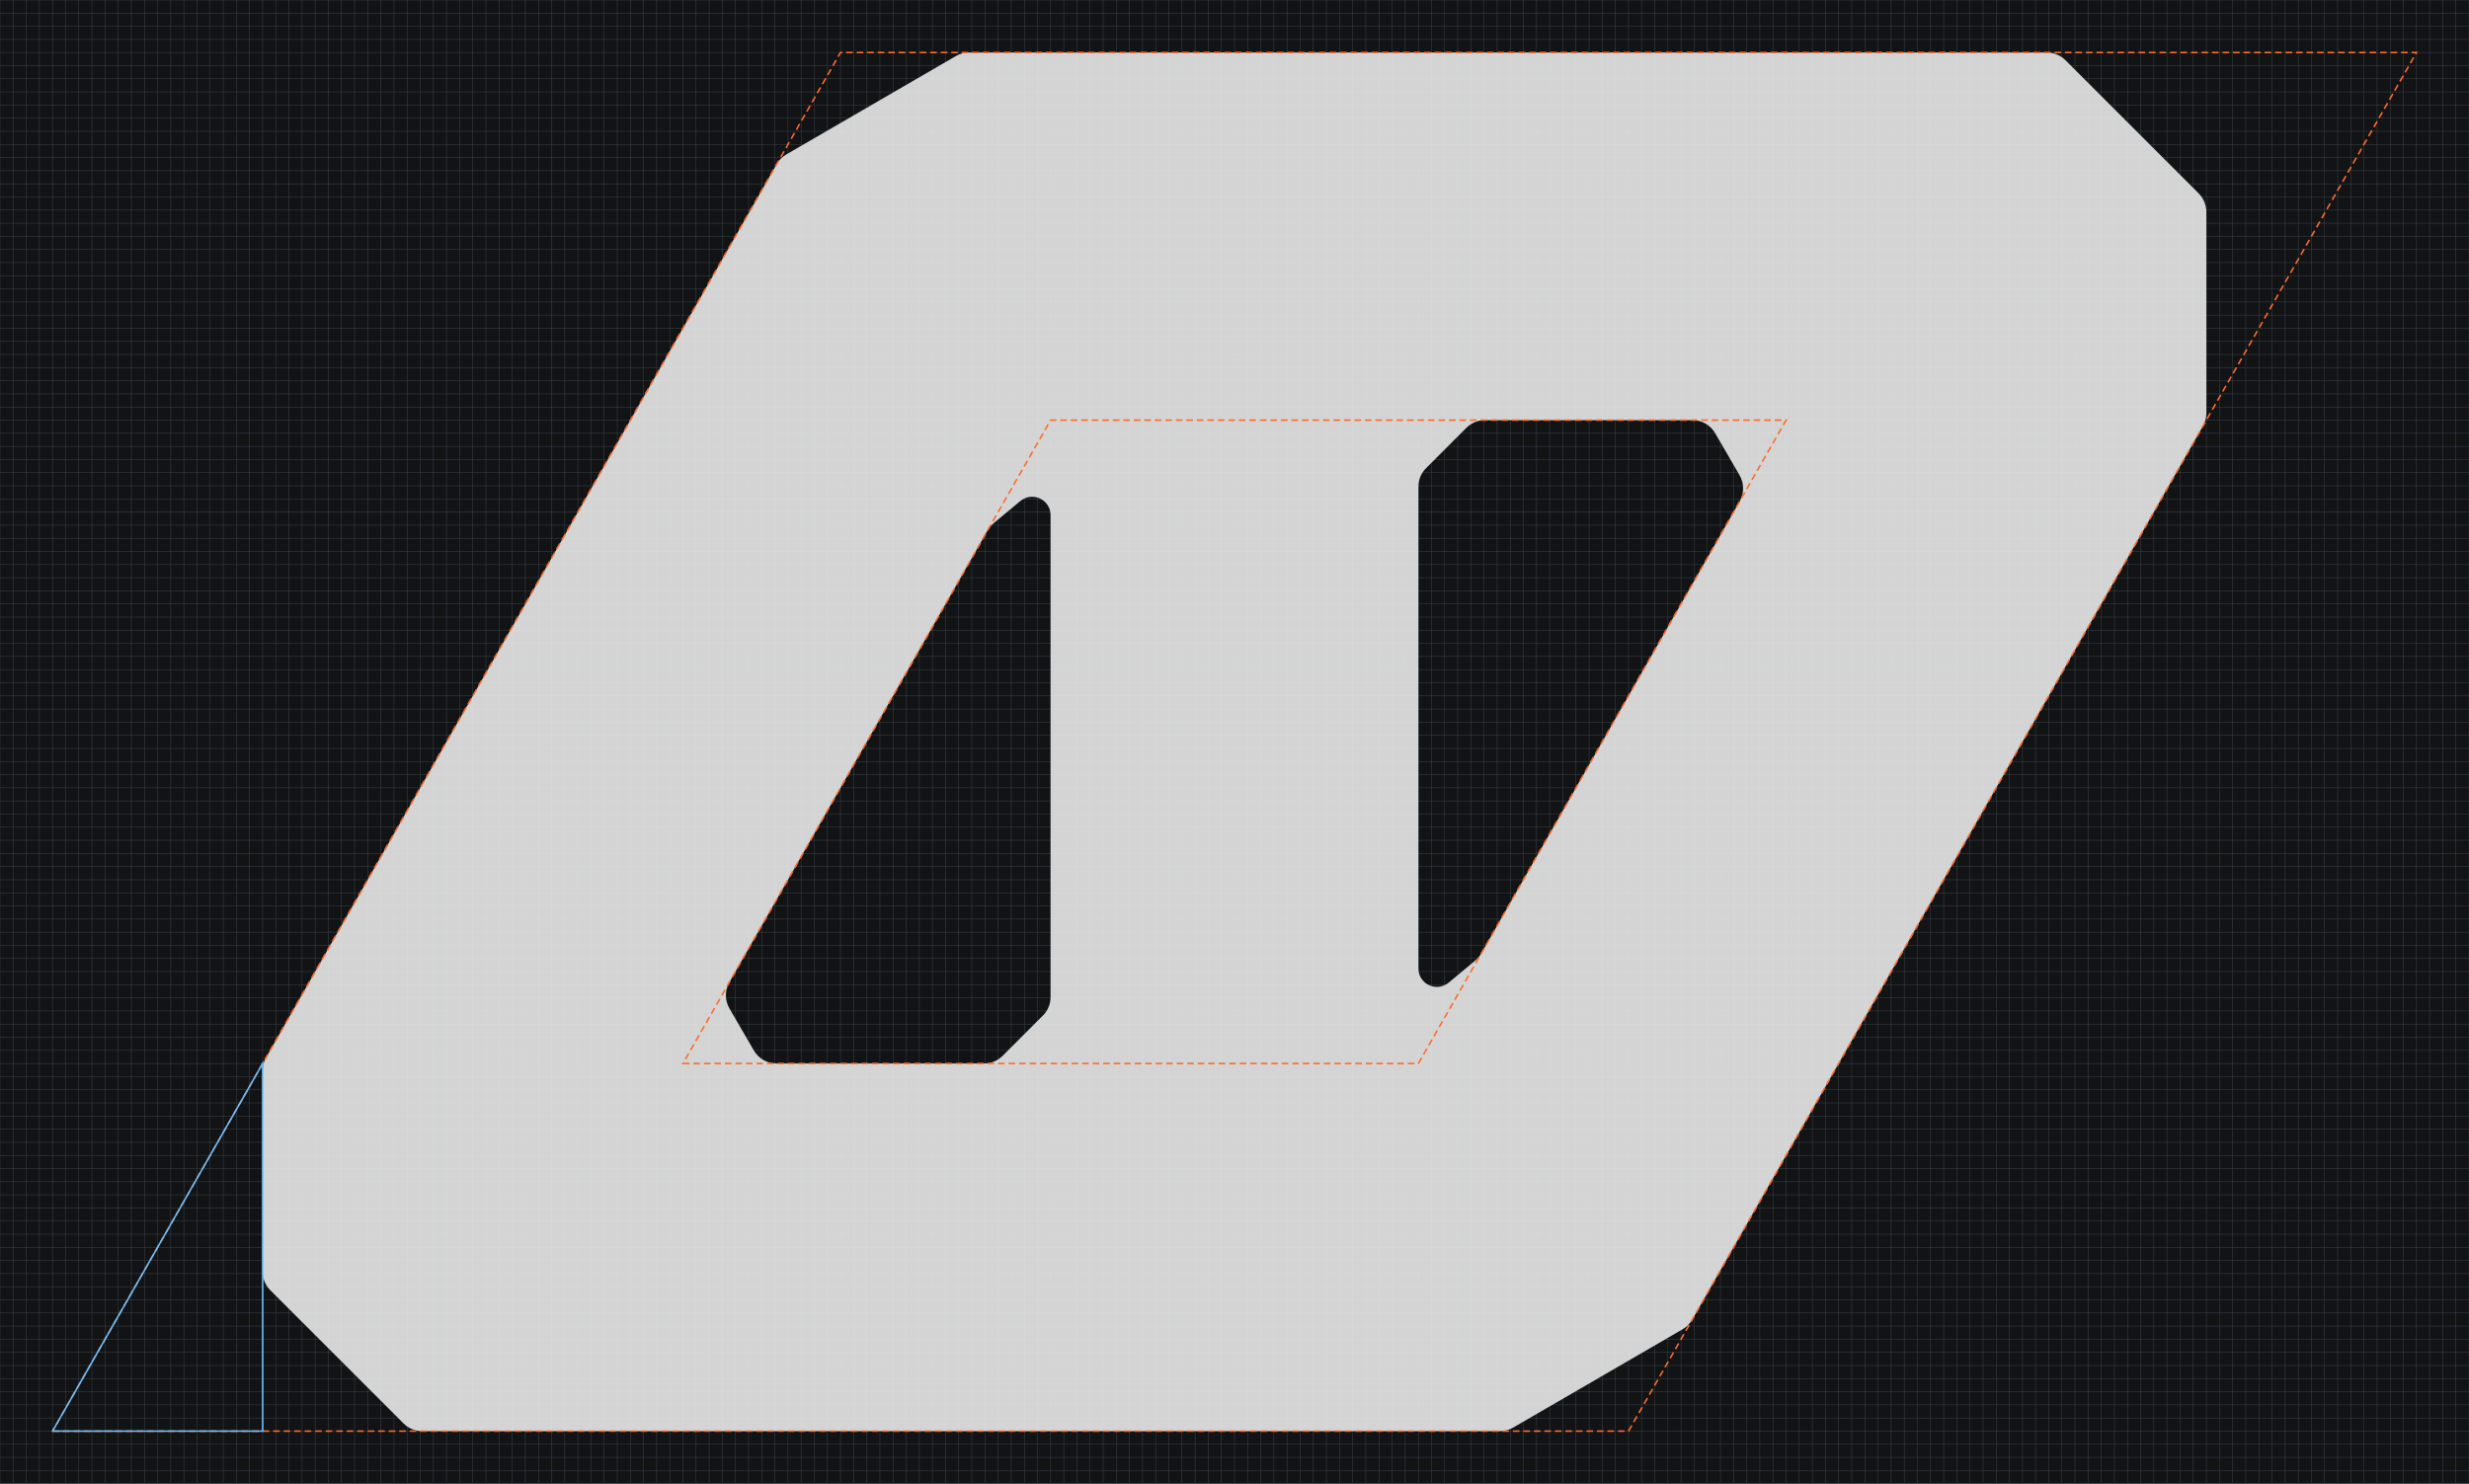
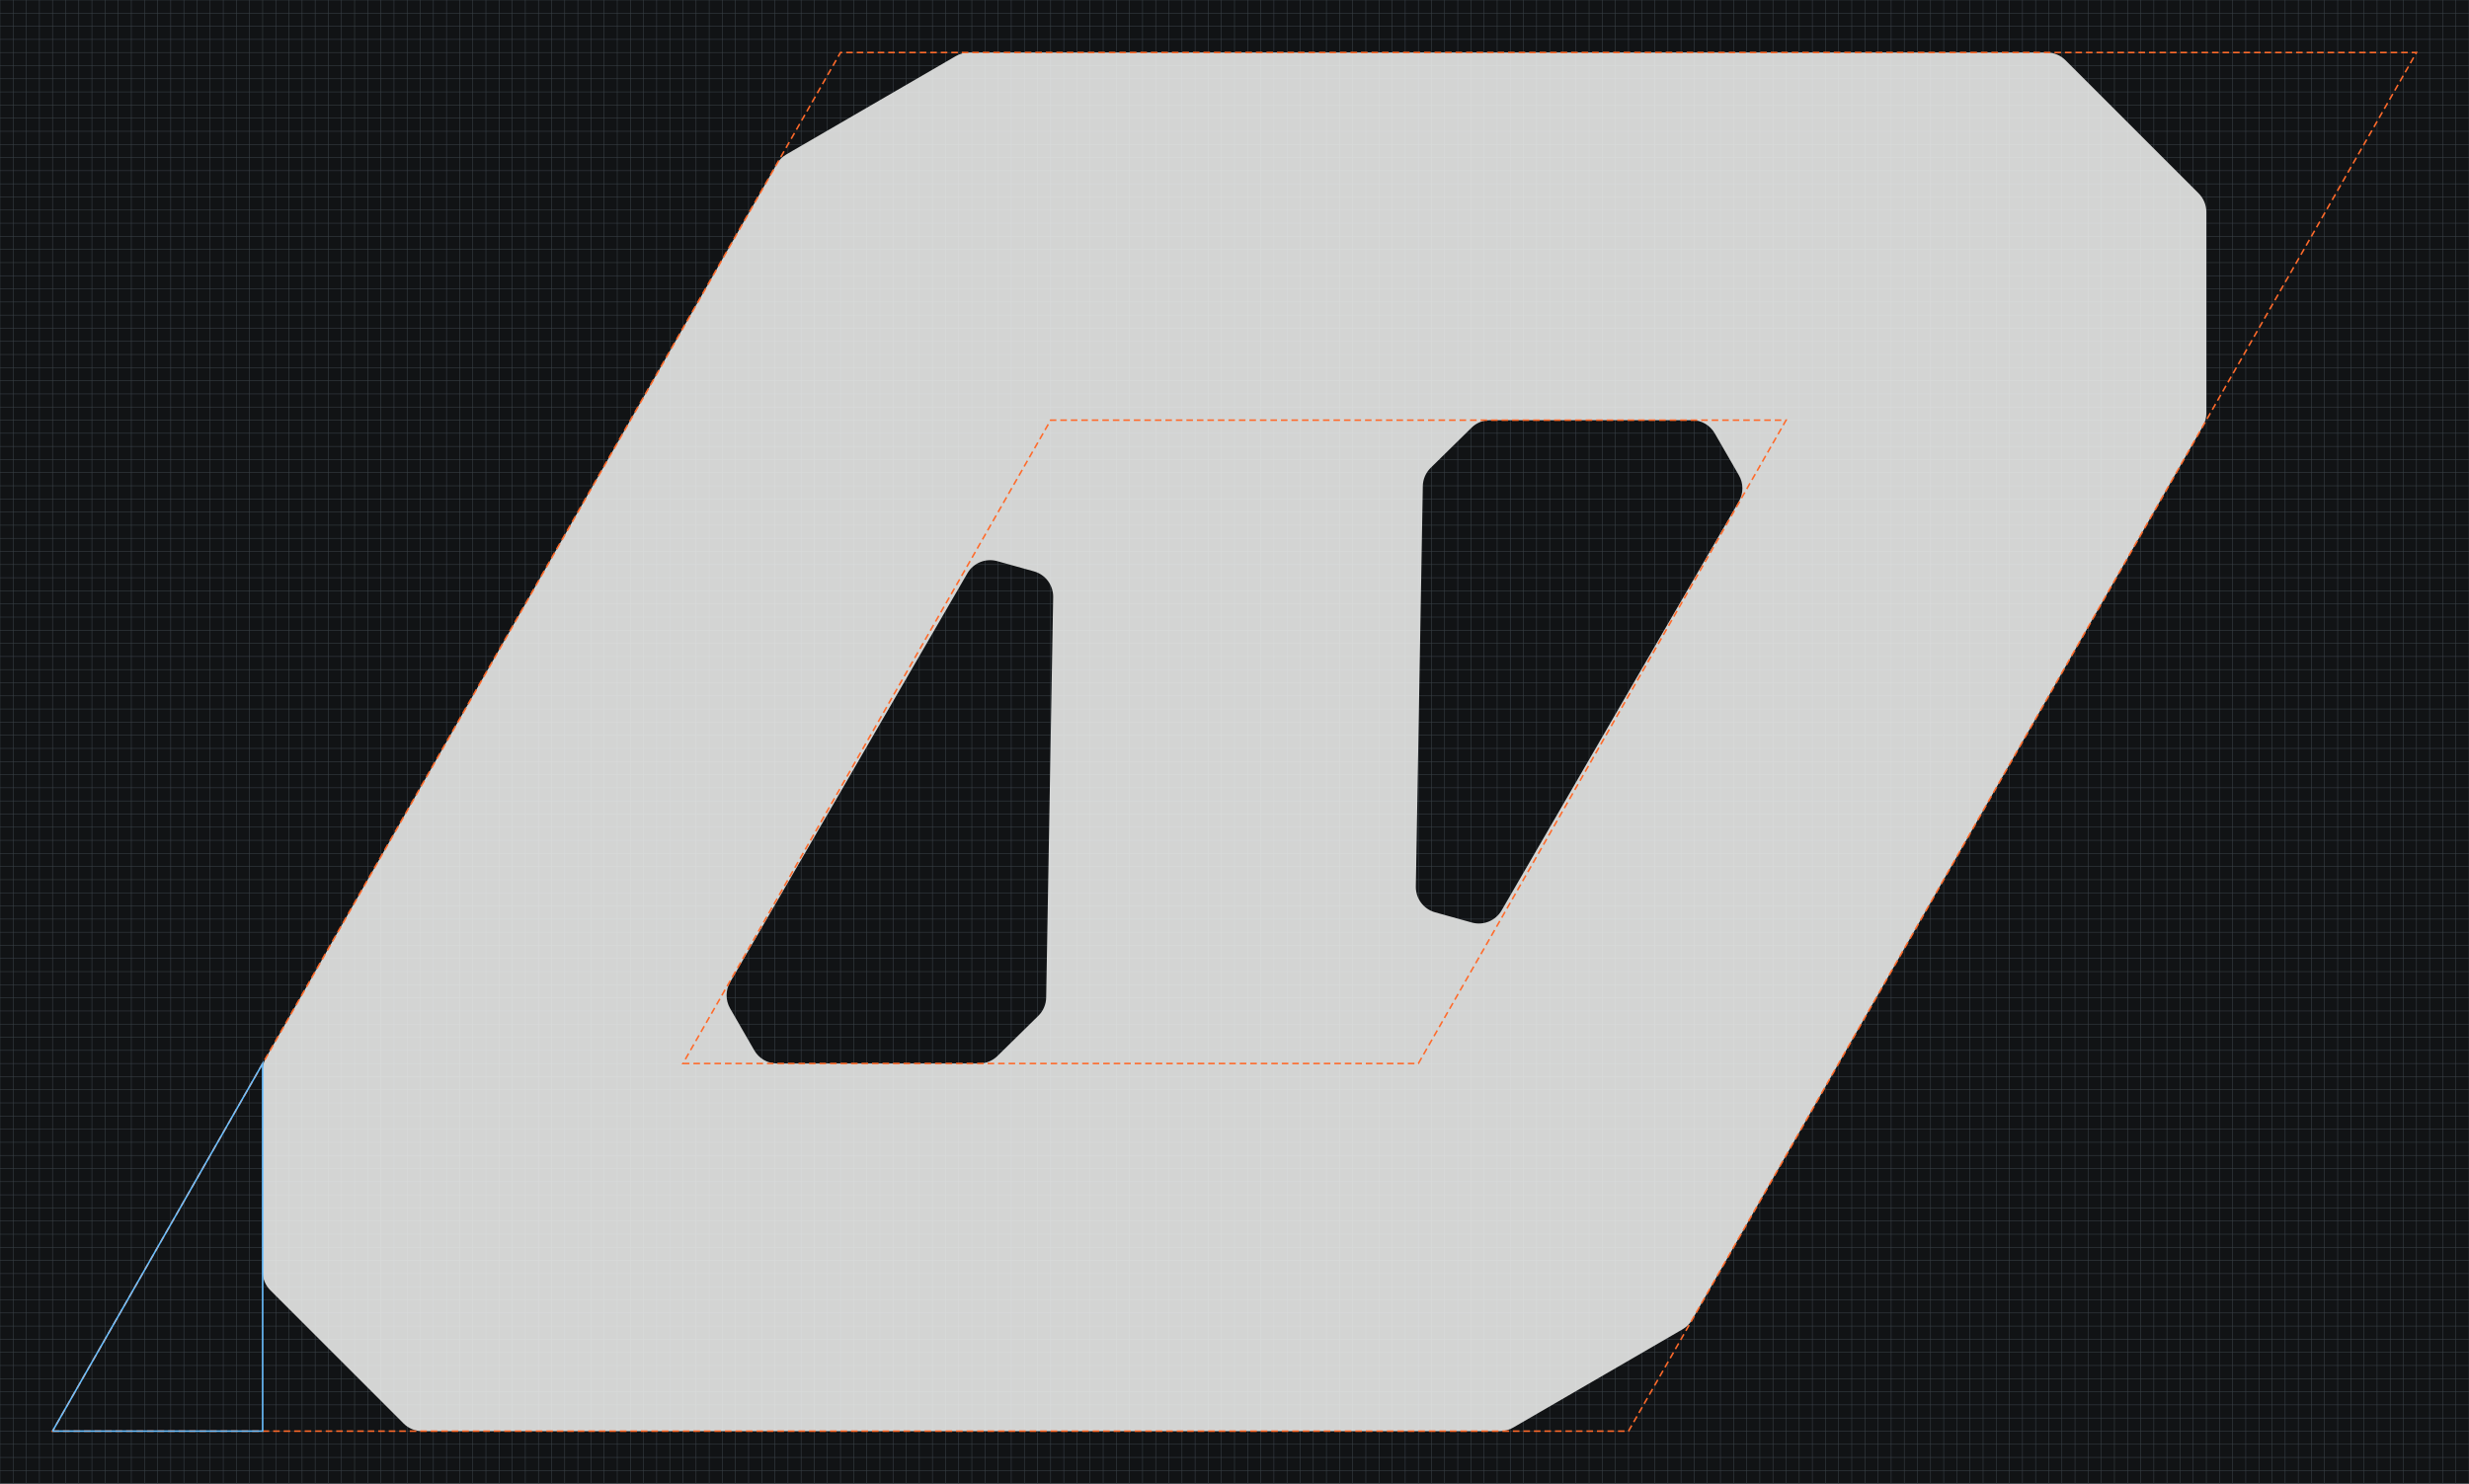
<svg xmlns="http://www.w3.org/2000/svg" viewBox="-12.0 -12.0 564.0 339.0">
  <rect x="-12.0" y="-12.0" width="564.0" height="339.0" fill="#111315" />
  <g stroke="#3A4148" stroke-width="0.12">
    <line x1="-12.0" y1="-12.0" x2="-12.0" y2="327.0" />
    <line x1="-9.0" y1="-12.0" x2="-9.0" y2="327.0" />
    <line x1="-6.0" y1="-12.0" x2="-6.0" y2="327.0" />
    <line x1="-3.0" y1="-12.0" x2="-3.0" y2="327.0" />
    <line x1="0.0" y1="-12.0" x2="0.0" y2="327.0" />
    <line x1="3.0" y1="-12.0" x2="3.0" y2="327.0" />
    <line x1="6.0" y1="-12.0" x2="6.0" y2="327.0" />
    <line x1="9.0" y1="-12.0" x2="9.0" y2="327.0" />
    <line x1="12.0" y1="-12.0" x2="12.0" y2="327.0" />
    <line x1="15.0" y1="-12.0" x2="15.0" y2="327.0" />
    <line x1="18.0" y1="-12.0" x2="18.0" y2="327.0" />
    <line x1="21.0" y1="-12.0" x2="21.0" y2="327.0" />
    <line x1="24.0" y1="-12.0" x2="24.0" y2="327.0" />
    <line x1="27.0" y1="-12.0" x2="27.0" y2="327.0" />
    <line x1="30.0" y1="-12.0" x2="30.0" y2="327.0" />
    <line x1="33.0" y1="-12.0" x2="33.0" y2="327.0" />
    <line x1="36.0" y1="-12.0" x2="36.0" y2="327.0" />
    <line x1="39.0" y1="-12.0" x2="39.0" y2="327.0" />
    <line x1="42.0" y1="-12.0" x2="42.0" y2="327.0" />
    <line x1="45.0" y1="-12.0" x2="45.0" y2="327.0" />
    <line x1="48.0" y1="-12.0" x2="48.0" y2="327.0" />
    <line x1="51.0" y1="-12.0" x2="51.0" y2="327.0" />
    <line x1="54.0" y1="-12.0" x2="54.0" y2="327.0" />
    <line x1="57.0" y1="-12.0" x2="57.0" y2="327.0" />
    <line x1="60.0" y1="-12.0" x2="60.0" y2="327.0" />
    <line x1="63.0" y1="-12.0" x2="63.0" y2="327.0" />
    <line x1="66.0" y1="-12.0" x2="66.0" y2="327.0" />
    <line x1="69.0" y1="-12.0" x2="69.0" y2="327.0" />
    <line x1="72.0" y1="-12.0" x2="72.0" y2="327.0" />
    <line x1="75.0" y1="-12.0" x2="75.0" y2="327.0" />
    <line x1="78.0" y1="-12.0" x2="78.0" y2="327.0" />
    <line x1="81.0" y1="-12.0" x2="81.0" y2="327.0" />
    <line x1="84.0" y1="-12.0" x2="84.0" y2="327.0" />
    <line x1="87.0" y1="-12.0" x2="87.0" y2="327.0" />
    <line x1="90.0" y1="-12.0" x2="90.0" y2="327.0" />
    <line x1="93.0" y1="-12.0" x2="93.0" y2="327.0" />
    <line x1="96.0" y1="-12.0" x2="96.0" y2="327.0" />
    <line x1="99.0" y1="-12.0" x2="99.0" y2="327.0" />
    <line x1="102.0" y1="-12.0" x2="102.0" y2="327.0" />
    <line x1="105.0" y1="-12.0" x2="105.0" y2="327.0" />
    <line x1="108.0" y1="-12.0" x2="108.0" y2="327.0" />
    <line x1="111.0" y1="-12.0" x2="111.0" y2="327.0" />
    <line x1="114.0" y1="-12.0" x2="114.0" y2="327.0" />
    <line x1="117.0" y1="-12.0" x2="117.0" y2="327.0" />
    <line x1="120.0" y1="-12.0" x2="120.0" y2="327.0" />
    <line x1="123.0" y1="-12.0" x2="123.0" y2="327.0" />
    <line x1="126.0" y1="-12.0" x2="126.0" y2="327.0" />
    <line x1="129.0" y1="-12.0" x2="129.0" y2="327.0" />
    <line x1="132.0" y1="-12.0" x2="132.0" y2="327.0" />
    <line x1="135.0" y1="-12.0" x2="135.0" y2="327.0" />
    <line x1="138.0" y1="-12.0" x2="138.0" y2="327.0" />
    <line x1="141.0" y1="-12.0" x2="141.0" y2="327.0" />
    <line x1="144.0" y1="-12.0" x2="144.0" y2="327.0" />
    <line x1="147.0" y1="-12.0" x2="147.0" y2="327.0" />
    <line x1="150.0" y1="-12.0" x2="150.0" y2="327.0" />
    <line x1="153.0" y1="-12.0" x2="153.0" y2="327.0" />
    <line x1="156.0" y1="-12.0" x2="156.0" y2="327.0" />
    <line x1="159.0" y1="-12.0" x2="159.0" y2="327.0" />
    <line x1="162.0" y1="-12.0" x2="162.0" y2="327.0" />
    <line x1="165.0" y1="-12.0" x2="165.0" y2="327.0" />
    <line x1="168.0" y1="-12.0" x2="168.0" y2="327.0" />
    <line x1="171.0" y1="-12.0" x2="171.0" y2="327.0" />
    <line x1="174.0" y1="-12.0" x2="174.0" y2="327.0" />
    <line x1="177.0" y1="-12.0" x2="177.0" y2="327.0" />
    <line x1="180.0" y1="-12.0" x2="180.0" y2="327.0" />
    <line x1="183.0" y1="-12.0" x2="183.0" y2="327.0" />
    <line x1="186.0" y1="-12.0" x2="186.0" y2="327.0" />
    <line x1="189.0" y1="-12.0" x2="189.0" y2="327.0" />
    <line x1="192.0" y1="-12.0" x2="192.0" y2="327.0" />
    <line x1="195.0" y1="-12.0" x2="195.0" y2="327.0" />
    <line x1="198.0" y1="-12.0" x2="198.0" y2="327.0" />
    <line x1="201.0" y1="-12.0" x2="201.0" y2="327.0" />
    <line x1="204.0" y1="-12.0" x2="204.0" y2="327.0" />
    <line x1="207.0" y1="-12.0" x2="207.0" y2="327.0" />
    <line x1="210.0" y1="-12.0" x2="210.0" y2="327.0" />
    <line x1="213.0" y1="-12.0" x2="213.0" y2="327.0" />
    <line x1="216.0" y1="-12.0" x2="216.0" y2="327.0" />
    <line x1="219.0" y1="-12.0" x2="219.0" y2="327.0" />
    <line x1="222.0" y1="-12.0" x2="222.0" y2="327.0" />
    <line x1="225.0" y1="-12.0" x2="225.0" y2="327.0" />
    <line x1="228.0" y1="-12.0" x2="228.0" y2="327.0" />
    <line x1="231.0" y1="-12.0" x2="231.0" y2="327.0" />
    <line x1="234.0" y1="-12.0" x2="234.0" y2="327.0" />
    <line x1="237.0" y1="-12.0" x2="237.0" y2="327.0" />
    <line x1="240.0" y1="-12.0" x2="240.0" y2="327.0" />
    <line x1="243.0" y1="-12.0" x2="243.0" y2="327.0" />
    <line x1="246.0" y1="-12.0" x2="246.0" y2="327.0" />
    <line x1="249.0" y1="-12.0" x2="249.0" y2="327.0" />
    <line x1="252.0" y1="-12.0" x2="252.0" y2="327.0" />
    <line x1="255.0" y1="-12.0" x2="255.0" y2="327.0" />
    <line x1="258.0" y1="-12.0" x2="258.0" y2="327.0" />
    <line x1="261.0" y1="-12.0" x2="261.0" y2="327.0" />
    <line x1="264.0" y1="-12.0" x2="264.0" y2="327.0" />
    <line x1="267.0" y1="-12.0" x2="267.0" y2="327.0" />
    <line x1="270.0" y1="-12.0" x2="270.0" y2="327.0" />
    <line x1="273.0" y1="-12.0" x2="273.0" y2="327.0" />
    <line x1="276.0" y1="-12.0" x2="276.0" y2="327.0" />
    <line x1="279.0" y1="-12.0" x2="279.0" y2="327.0" />
    <line x1="282.0" y1="-12.0" x2="282.0" y2="327.0" />
    <line x1="285.0" y1="-12.0" x2="285.0" y2="327.0" />
    <line x1="288.0" y1="-12.0" x2="288.0" y2="327.0" />
    <line x1="291.0" y1="-12.0" x2="291.0" y2="327.0" />
    <line x1="294.0" y1="-12.0" x2="294.0" y2="327.0" />
    <line x1="297.0" y1="-12.0" x2="297.0" y2="327.0" />
    <line x1="300.0" y1="-12.0" x2="300.0" y2="327.0" />
    <line x1="303.0" y1="-12.0" x2="303.0" y2="327.0" />
    <line x1="306.0" y1="-12.0" x2="306.0" y2="327.0" />
    <line x1="309.0" y1="-12.0" x2="309.0" y2="327.0" />
    <line x1="312.0" y1="-12.0" x2="312.0" y2="327.0" />
    <line x1="315.0" y1="-12.0" x2="315.0" y2="327.0" />
    <line x1="318.0" y1="-12.0" x2="318.0" y2="327.0" />
    <line x1="321.0" y1="-12.0" x2="321.0" y2="327.0" />
    <line x1="324.0" y1="-12.0" x2="324.0" y2="327.0" />
    <line x1="327.0" y1="-12.0" x2="327.0" y2="327.0" />
    <line x1="330.0" y1="-12.0" x2="330.0" y2="327.0" />
    <line x1="333.0" y1="-12.0" x2="333.0" y2="327.0" />
    <line x1="336.0" y1="-12.0" x2="336.0" y2="327.0" />
    <line x1="339.0" y1="-12.0" x2="339.0" y2="327.0" />
    <line x1="342.0" y1="-12.0" x2="342.0" y2="327.0" />
    <line x1="345.0" y1="-12.0" x2="345.0" y2="327.0" />
    <line x1="348.0" y1="-12.0" x2="348.0" y2="327.0" />
    <line x1="351.0" y1="-12.0" x2="351.0" y2="327.0" />
    <line x1="354.0" y1="-12.0" x2="354.0" y2="327.0" />
    <line x1="357.0" y1="-12.0" x2="357.0" y2="327.0" />
    <line x1="360.0" y1="-12.0" x2="360.0" y2="327.0" />
    <line x1="363.0" y1="-12.0" x2="363.0" y2="327.0" />
    <line x1="366.0" y1="-12.0" x2="366.0" y2="327.0" />
    <line x1="369.0" y1="-12.0" x2="369.0" y2="327.0" />
    <line x1="372.0" y1="-12.0" x2="372.0" y2="327.0" />
    <line x1="375.0" y1="-12.0" x2="375.0" y2="327.0" />
    <line x1="378.0" y1="-12.0" x2="378.0" y2="327.0" />
    <line x1="381.0" y1="-12.0" x2="381.0" y2="327.0" />
    <line x1="384.0" y1="-12.0" x2="384.0" y2="327.0" />
    <line x1="387.0" y1="-12.0" x2="387.0" y2="327.0" />
    <line x1="390.0" y1="-12.0" x2="390.0" y2="327.0" />
    <line x1="393.0" y1="-12.0" x2="393.0" y2="327.0" />
    <line x1="396.0" y1="-12.0" x2="396.0" y2="327.0" />
    <line x1="399.0" y1="-12.0" x2="399.0" y2="327.0" />
    <line x1="402.0" y1="-12.0" x2="402.0" y2="327.0" />
    <line x1="405.0" y1="-12.0" x2="405.0" y2="327.0" />
    <line x1="408.0" y1="-12.0" x2="408.0" y2="327.0" />
    <line x1="411.0" y1="-12.0" x2="411.0" y2="327.0" />
    <line x1="414.0" y1="-12.0" x2="414.0" y2="327.0" />
    <line x1="417.0" y1="-12.0" x2="417.0" y2="327.0" />
    <line x1="420.0" y1="-12.0" x2="420.0" y2="327.0" />
    <line x1="423.0" y1="-12.0" x2="423.0" y2="327.0" />
    <line x1="426.0" y1="-12.0" x2="426.0" y2="327.0" />
    <line x1="429.0" y1="-12.0" x2="429.0" y2="327.0" />
    <line x1="432.0" y1="-12.0" x2="432.0" y2="327.0" />
    <line x1="435.0" y1="-12.0" x2="435.0" y2="327.0" />
    <line x1="438.0" y1="-12.0" x2="438.0" y2="327.0" />
    <line x1="441.0" y1="-12.0" x2="441.0" y2="327.0" />
    <line x1="444.0" y1="-12.0" x2="444.0" y2="327.0" />
    <line x1="447.0" y1="-12.0" x2="447.0" y2="327.0" />
    <line x1="450.0" y1="-12.0" x2="450.0" y2="327.0" />
    <line x1="453.0" y1="-12.0" x2="453.0" y2="327.0" />
    <line x1="456.0" y1="-12.0" x2="456.0" y2="327.0" />
    <line x1="459.0" y1="-12.0" x2="459.0" y2="327.0" />
    <line x1="462.0" y1="-12.0" x2="462.0" y2="327.0" />
    <line x1="465.0" y1="-12.0" x2="465.0" y2="327.0" />
    <line x1="468.0" y1="-12.0" x2="468.0" y2="327.0" />
    <line x1="471.0" y1="-12.0" x2="471.0" y2="327.0" />
    <line x1="474.0" y1="-12.0" x2="474.0" y2="327.0" />
    <line x1="477.0" y1="-12.0" x2="477.0" y2="327.0" />
    <line x1="480.0" y1="-12.0" x2="480.0" y2="327.0" />
    <line x1="483.0" y1="-12.0" x2="483.0" y2="327.0" />
    <line x1="486.0" y1="-12.0" x2="486.0" y2="327.0" />
    <line x1="489.0" y1="-12.0" x2="489.0" y2="327.0" />
    <line x1="492.0" y1="-12.0" x2="492.0" y2="327.0" />
    <line x1="495.0" y1="-12.0" x2="495.0" y2="327.0" />
    <line x1="498.0" y1="-12.0" x2="498.0" y2="327.0" />
    <line x1="501.0" y1="-12.0" x2="501.0" y2="327.0" />
    <line x1="504.0" y1="-12.0" x2="504.0" y2="327.0" />
    <line x1="507.0" y1="-12.0" x2="507.0" y2="327.0" />
    <line x1="510.0" y1="-12.0" x2="510.0" y2="327.0" />
    <line x1="513.0" y1="-12.0" x2="513.0" y2="327.0" />
    <line x1="516.0" y1="-12.0" x2="516.0" y2="327.0" />
    <line x1="519.0" y1="-12.0" x2="519.0" y2="327.0" />
    <line x1="522.0" y1="-12.0" x2="522.0" y2="327.0" />
    <line x1="525.0" y1="-12.0" x2="525.0" y2="327.0" />
    <line x1="528.0" y1="-12.0" x2="528.0" y2="327.0" />
    <line x1="531.0" y1="-12.0" x2="531.0" y2="327.0" />
    <line x1="534.0" y1="-12.0" x2="534.0" y2="327.0" />
    <line x1="537.0" y1="-12.0" x2="537.0" y2="327.0" />
    <line x1="540.0" y1="-12.0" x2="540.0" y2="327.0" />
    <line x1="543.0" y1="-12.0" x2="543.0" y2="327.0" />
    <line x1="546.0" y1="-12.0" x2="546.0" y2="327.0" />
    <line x1="549.0" y1="-12.0" x2="549.0" y2="327.0" />
    <line x1="552.0" y1="-12.0" x2="552.0" y2="327.0" />
    <line x1="-12.0" y1="-12.0" x2="552.0" y2="-12.0" />
    <line x1="-12.0" y1="-9.0" x2="552.0" y2="-9.0" />
    <line x1="-12.0" y1="-6.0" x2="552.0" y2="-6.0" />
    <line x1="-12.0" y1="-3.0" x2="552.0" y2="-3.0" />
    <line x1="-12.0" y1="0.0" x2="552.0" y2="0.0" />
    <line x1="-12.0" y1="3.0" x2="552.0" y2="3.0" />
    <line x1="-12.0" y1="6.0" x2="552.0" y2="6.0" />
    <line x1="-12.0" y1="9.0" x2="552.0" y2="9.0" />
    <line x1="-12.0" y1="12.0" x2="552.0" y2="12.0" />
    <line x1="-12.0" y1="15.0" x2="552.0" y2="15.0" />
    <line x1="-12.0" y1="18.0" x2="552.0" y2="18.0" />
    <line x1="-12.0" y1="21.0" x2="552.0" y2="21.0" />
    <line x1="-12.0" y1="24.0" x2="552.0" y2="24.0" />
    <line x1="-12.0" y1="27.0" x2="552.0" y2="27.0" />
    <line x1="-12.0" y1="30.0" x2="552.0" y2="30.0" />
    <line x1="-12.0" y1="33.0" x2="552.0" y2="33.0" />
    <line x1="-12.0" y1="36.0" x2="552.0" y2="36.0" />
    <line x1="-12.0" y1="39.0" x2="552.0" y2="39.0" />
    <line x1="-12.0" y1="42.0" x2="552.0" y2="42.0" />
    <line x1="-12.0" y1="45.0" x2="552.0" y2="45.0" />
    <line x1="-12.0" y1="48.0" x2="552.0" y2="48.0" />
    <line x1="-12.0" y1="51.0" x2="552.0" y2="51.0" />
    <line x1="-12.0" y1="54.0" x2="552.0" y2="54.0" />
    <line x1="-12.0" y1="57.0" x2="552.0" y2="57.0" />
    <line x1="-12.0" y1="60.0" x2="552.0" y2="60.0" />
    <line x1="-12.0" y1="63.0" x2="552.0" y2="63.0" />
    <line x1="-12.0" y1="66.0" x2="552.0" y2="66.0" />
    <line x1="-12.0" y1="69.0" x2="552.0" y2="69.0" />
    <line x1="-12.0" y1="72.0" x2="552.0" y2="72.0" />
    <line x1="-12.0" y1="75.0" x2="552.0" y2="75.0" />
    <line x1="-12.0" y1="78.0" x2="552.0" y2="78.0" />
    <line x1="-12.0" y1="81.0" x2="552.0" y2="81.0" />
    <line x1="-12.0" y1="84.0" x2="552.0" y2="84.0" />
    <line x1="-12.0" y1="87.0" x2="552.0" y2="87.0" />
    <line x1="-12.0" y1="90.0" x2="552.0" y2="90.0" />
    <line x1="-12.0" y1="93.0" x2="552.0" y2="93.0" />
    <line x1="-12.0" y1="96.0" x2="552.0" y2="96.0" />
    <line x1="-12.0" y1="99.0" x2="552.0" y2="99.0" />
    <line x1="-12.0" y1="102.0" x2="552.0" y2="102.0" />
    <line x1="-12.0" y1="105.0" x2="552.0" y2="105.0" />
    <line x1="-12.0" y1="108.0" x2="552.0" y2="108.0" />
    <line x1="-12.0" y1="111.0" x2="552.0" y2="111.0" />
    <line x1="-12.0" y1="114.0" x2="552.0" y2="114.0" />
    <line x1="-12.0" y1="117.0" x2="552.0" y2="117.0" />
    <line x1="-12.0" y1="120.0" x2="552.0" y2="120.0" />
    <line x1="-12.0" y1="123.0" x2="552.0" y2="123.0" />
    <line x1="-12.0" y1="126.0" x2="552.0" y2="126.0" />
    <line x1="-12.0" y1="129.0" x2="552.0" y2="129.0" />
    <line x1="-12.0" y1="132.0" x2="552.0" y2="132.0" />
    <line x1="-12.0" y1="135.0" x2="552.0" y2="135.0" />
    <line x1="-12.0" y1="138.0" x2="552.0" y2="138.0" />
    <line x1="-12.0" y1="141.0" x2="552.0" y2="141.0" />
    <line x1="-12.0" y1="144.0" x2="552.0" y2="144.0" />
    <line x1="-12.0" y1="147.0" x2="552.0" y2="147.0" />
    <line x1="-12.0" y1="150.0" x2="552.0" y2="150.0" />
    <line x1="-12.0" y1="153.0" x2="552.0" y2="153.0" />
    <line x1="-12.0" y1="156.0" x2="552.0" y2="156.0" />
    <line x1="-12.0" y1="159.0" x2="552.0" y2="159.0" />
    <line x1="-12.0" y1="162.0" x2="552.0" y2="162.0" />
    <line x1="-12.0" y1="165.0" x2="552.0" y2="165.0" />
    <line x1="-12.0" y1="168.0" x2="552.0" y2="168.0" />
    <line x1="-12.0" y1="171.0" x2="552.0" y2="171.0" />
    <line x1="-12.0" y1="174.0" x2="552.0" y2="174.0" />
    <line x1="-12.0" y1="177.0" x2="552.0" y2="177.0" />
    <line x1="-12.0" y1="180.0" x2="552.0" y2="180.0" />
    <line x1="-12.0" y1="183.0" x2="552.0" y2="183.0" />
    <line x1="-12.0" y1="186.0" x2="552.0" y2="186.0" />
    <line x1="-12.0" y1="189.0" x2="552.0" y2="189.0" />
    <line x1="-12.0" y1="192.0" x2="552.0" y2="192.0" />
    <line x1="-12.0" y1="195.0" x2="552.0" y2="195.0" />
    <line x1="-12.0" y1="198.0" x2="552.0" y2="198.0" />
    <line x1="-12.0" y1="201.0" x2="552.0" y2="201.0" />
    <line x1="-12.0" y1="204.0" x2="552.0" y2="204.0" />
    <line x1="-12.0" y1="207.0" x2="552.0" y2="207.0" />
    <line x1="-12.0" y1="210.0" x2="552.0" y2="210.0" />
    <line x1="-12.0" y1="213.0" x2="552.0" y2="213.0" />
    <line x1="-12.0" y1="216.0" x2="552.0" y2="216.0" />
    <line x1="-12.0" y1="219.0" x2="552.0" y2="219.0" />
    <line x1="-12.0" y1="222.0" x2="552.0" y2="222.0" />
    <line x1="-12.0" y1="225.0" x2="552.0" y2="225.0" />
    <line x1="-12.0" y1="228.0" x2="552.0" y2="228.0" />
    <line x1="-12.0" y1="231.0" x2="552.0" y2="231.0" />
    <line x1="-12.0" y1="234.0" x2="552.0" y2="234.0" />
    <line x1="-12.0" y1="237.0" x2="552.0" y2="237.0" />
    <line x1="-12.0" y1="240.0" x2="552.0" y2="240.0" />
    <line x1="-12.0" y1="243.0" x2="552.0" y2="243.0" />
    <line x1="-12.0" y1="246.0" x2="552.0" y2="246.0" />
    <line x1="-12.0" y1="249.0" x2="552.0" y2="249.0" />
    <line x1="-12.0" y1="252.0" x2="552.0" y2="252.0" />
    <line x1="-12.0" y1="255.0" x2="552.0" y2="255.0" />
    <line x1="-12.0" y1="258.0" x2="552.0" y2="258.0" />
    <line x1="-12.0" y1="261.0" x2="552.0" y2="261.0" />
    <line x1="-12.0" y1="264.0" x2="552.0" y2="264.0" />
    <line x1="-12.0" y1="267.0" x2="552.0" y2="267.0" />
    <line x1="-12.0" y1="270.0" x2="552.0" y2="270.0" />
    <line x1="-12.0" y1="273.0" x2="552.0" y2="273.0" />
    <line x1="-12.0" y1="276.0" x2="552.0" y2="276.0" />
    <line x1="-12.0" y1="279.0" x2="552.0" y2="279.0" />
    <line x1="-12.0" y1="282.0" x2="552.0" y2="282.0" />
    <line x1="-12.0" y1="285.0" x2="552.0" y2="285.0" />
    <line x1="-12.0" y1="288.0" x2="552.0" y2="288.0" />
    <line x1="-12.0" y1="291.0" x2="552.0" y2="291.0" />
    <line x1="-12.0" y1="294.0" x2="552.0" y2="294.0" />
    <line x1="-12.0" y1="297.0" x2="552.0" y2="297.0" />
    <line x1="-12.0" y1="300.0" x2="552.0" y2="300.0" />
    <line x1="-12.0" y1="303.0" x2="552.0" y2="303.0" />
    <line x1="-12.0" y1="306.0" x2="552.0" y2="306.0" />
    <line x1="-12.0" y1="309.0" x2="552.0" y2="309.0" />
    <line x1="-12.0" y1="312.0" x2="552.0" y2="312.0" />
    <line x1="-12.0" y1="315.0" x2="552.0" y2="315.0" />
    <line x1="-12.0" y1="318.0" x2="552.0" y2="318.0" />
    <line x1="-12.0" y1="321.0" x2="552.0" y2="321.0" />
    <line x1="-12.0" y1="324.0" x2="552.0" y2="324.0" />
    <line x1="-12.0" y1="327.0" x2="552.0" y2="327.0" />
  </g>
-   <path d="M48.000,232.593 L48.000,278.574 A6.000,6.000 0 0 0 49.757,282.816 L80.184,313.243 A6.000,6.000 0 0 0 84.426,315.000 L330.637,315.000 A6.000,6.000 0 0 0 333.648,314.189 L372.370,291.718 A6.000,6.000 0 0 0 374.568,289.505 L491.209,85.383 A6.000,6.000 0 0 0 492.000,82.407 L492.000,36.426 A6.000,6.000 0 0 0 490.243,32.184 L459.816,1.757 A6.000,6.000 0 0 0 455.574,0.000 L209.363,0.000 A6.000,6.000 0 0 0 206.352,0.811 L167.630,23.282 A6.000,6.000 0 0 0 165.432,25.495 L48.791,229.617 A6.000,6.000 0 0 0 48.000,232.593 Z M154.630,218.420 L160.197,228.012 A6.000,6.000 0 0 0 165.386,231.000 L212.787,231.000 A6.000,6.000 0 0 0 217.029,229.243 L226.243,220.029 A6.000,6.000 0 0 0 228.000,215.787 L228.000,105.728 A4.224,4.224 0 0 0 221.077,102.479 L214.990,107.535 A6.000,6.000 0 0 0 213.615,109.174 L154.610,212.432 A6.000,6.000 0 0 0 154.630,218.420 Z M325.010,207.465 L318.923,212.521 A4.224,4.224 0 0 1 312.000,209.272 L312.000,99.213 A6.000,6.000 0 0 1 313.757,94.971 L322.971,85.757 A6.000,6.000 0 0 1 327.213,84.000 L374.614,84.000 A6.000,6.000 0 0 1 379.803,86.988 L385.370,96.580 A6.000,6.000 0 0 1 385.390,102.568 L326.385,205.826 A6.000,6.000 0 0 1 325.010,207.465 Z" fill="#F5F6F4" fill-rule="evenodd" opacity="0.85" />
+   <path d="M48.000,232.593 L48.000,278.574 A6.000,6.000 0 0 0 49.757,282.816 L80.184,313.243 A6.000,6.000 0 0 0 84.426,315.000 L330.637,315.000 A6.000,6.000 0 0 0 333.648,314.189 L372.370,291.718 A6.000,6.000 0 0 0 374.568,289.505 L491.209,85.383 A6.000,6.000 0 0 0 492.000,82.407 L492.000,36.426 A6.000,6.000 0 0 0 490.243,32.184 L459.816,1.757 A6.000,6.000 0 0 0 455.574,0.000 L209.363,0.000 A6.000,6.000 0 0 0 206.352,0.811 L167.630,23.282 A6.000,6.000 0 0 0 165.432,25.495 L48.791,229.617 A6.000,6.000 0 0 0 48.000,232.593 Z M154.780,218.408 L160.302,227.995 A6.000,6.000 0 0 0 165.501,231.000 L211.644,231.000 A6.000,6.000 0 0 0 215.850,229.280 L225.186,220.104 A6.000,6.000 0 0 0 226.980,215.929 L228.577,124.434 A6.000,6.000 0 0 0 224.188,118.550 L215.788,116.211 A6.000,6.000 0 0 0 208.989,118.980 L154.790,212.402 A6.000,6.000 0 0 0 154.780,218.408 Z M324.212,198.789 L315.812,196.450 A6.000,6.000 0 0 1 311.423,190.566 L313.020,99.071 A6.000,6.000 0 0 1 314.814,94.896 L324.150,85.720 A6.000,6.000 0 0 1 328.356,84.000 L374.499,84.000 A6.000,6.000 0 0 1 379.698,87.005 L385.220,96.592 A6.000,6.000 0 0 1 385.210,102.598 L331.011,196.020 A6.000,6.000 0 0 1 324.212,198.789 Z" fill="#F5F6F4" fill-rule="evenodd" opacity="0.85" />
  <g fill="none" stroke="#FF6A2A" stroke-width="0.36" stroke-dasharray="1.5,0.9">
    <polygon points="0.0,315.0 360.0,315.0 540.0,0.0 180.0,0.0" />
    <polygon points="144.0,231.0 312.0,231.0 396.0,84.0 228.0,84.0" />
  </g>
  <g fill="none" stroke="#69BFFF" stroke-width="0.36">
    <polyline points="0,315.0 48.0,315.0 48.0,231.0 0,315.0" />
  </g>
</svg>
